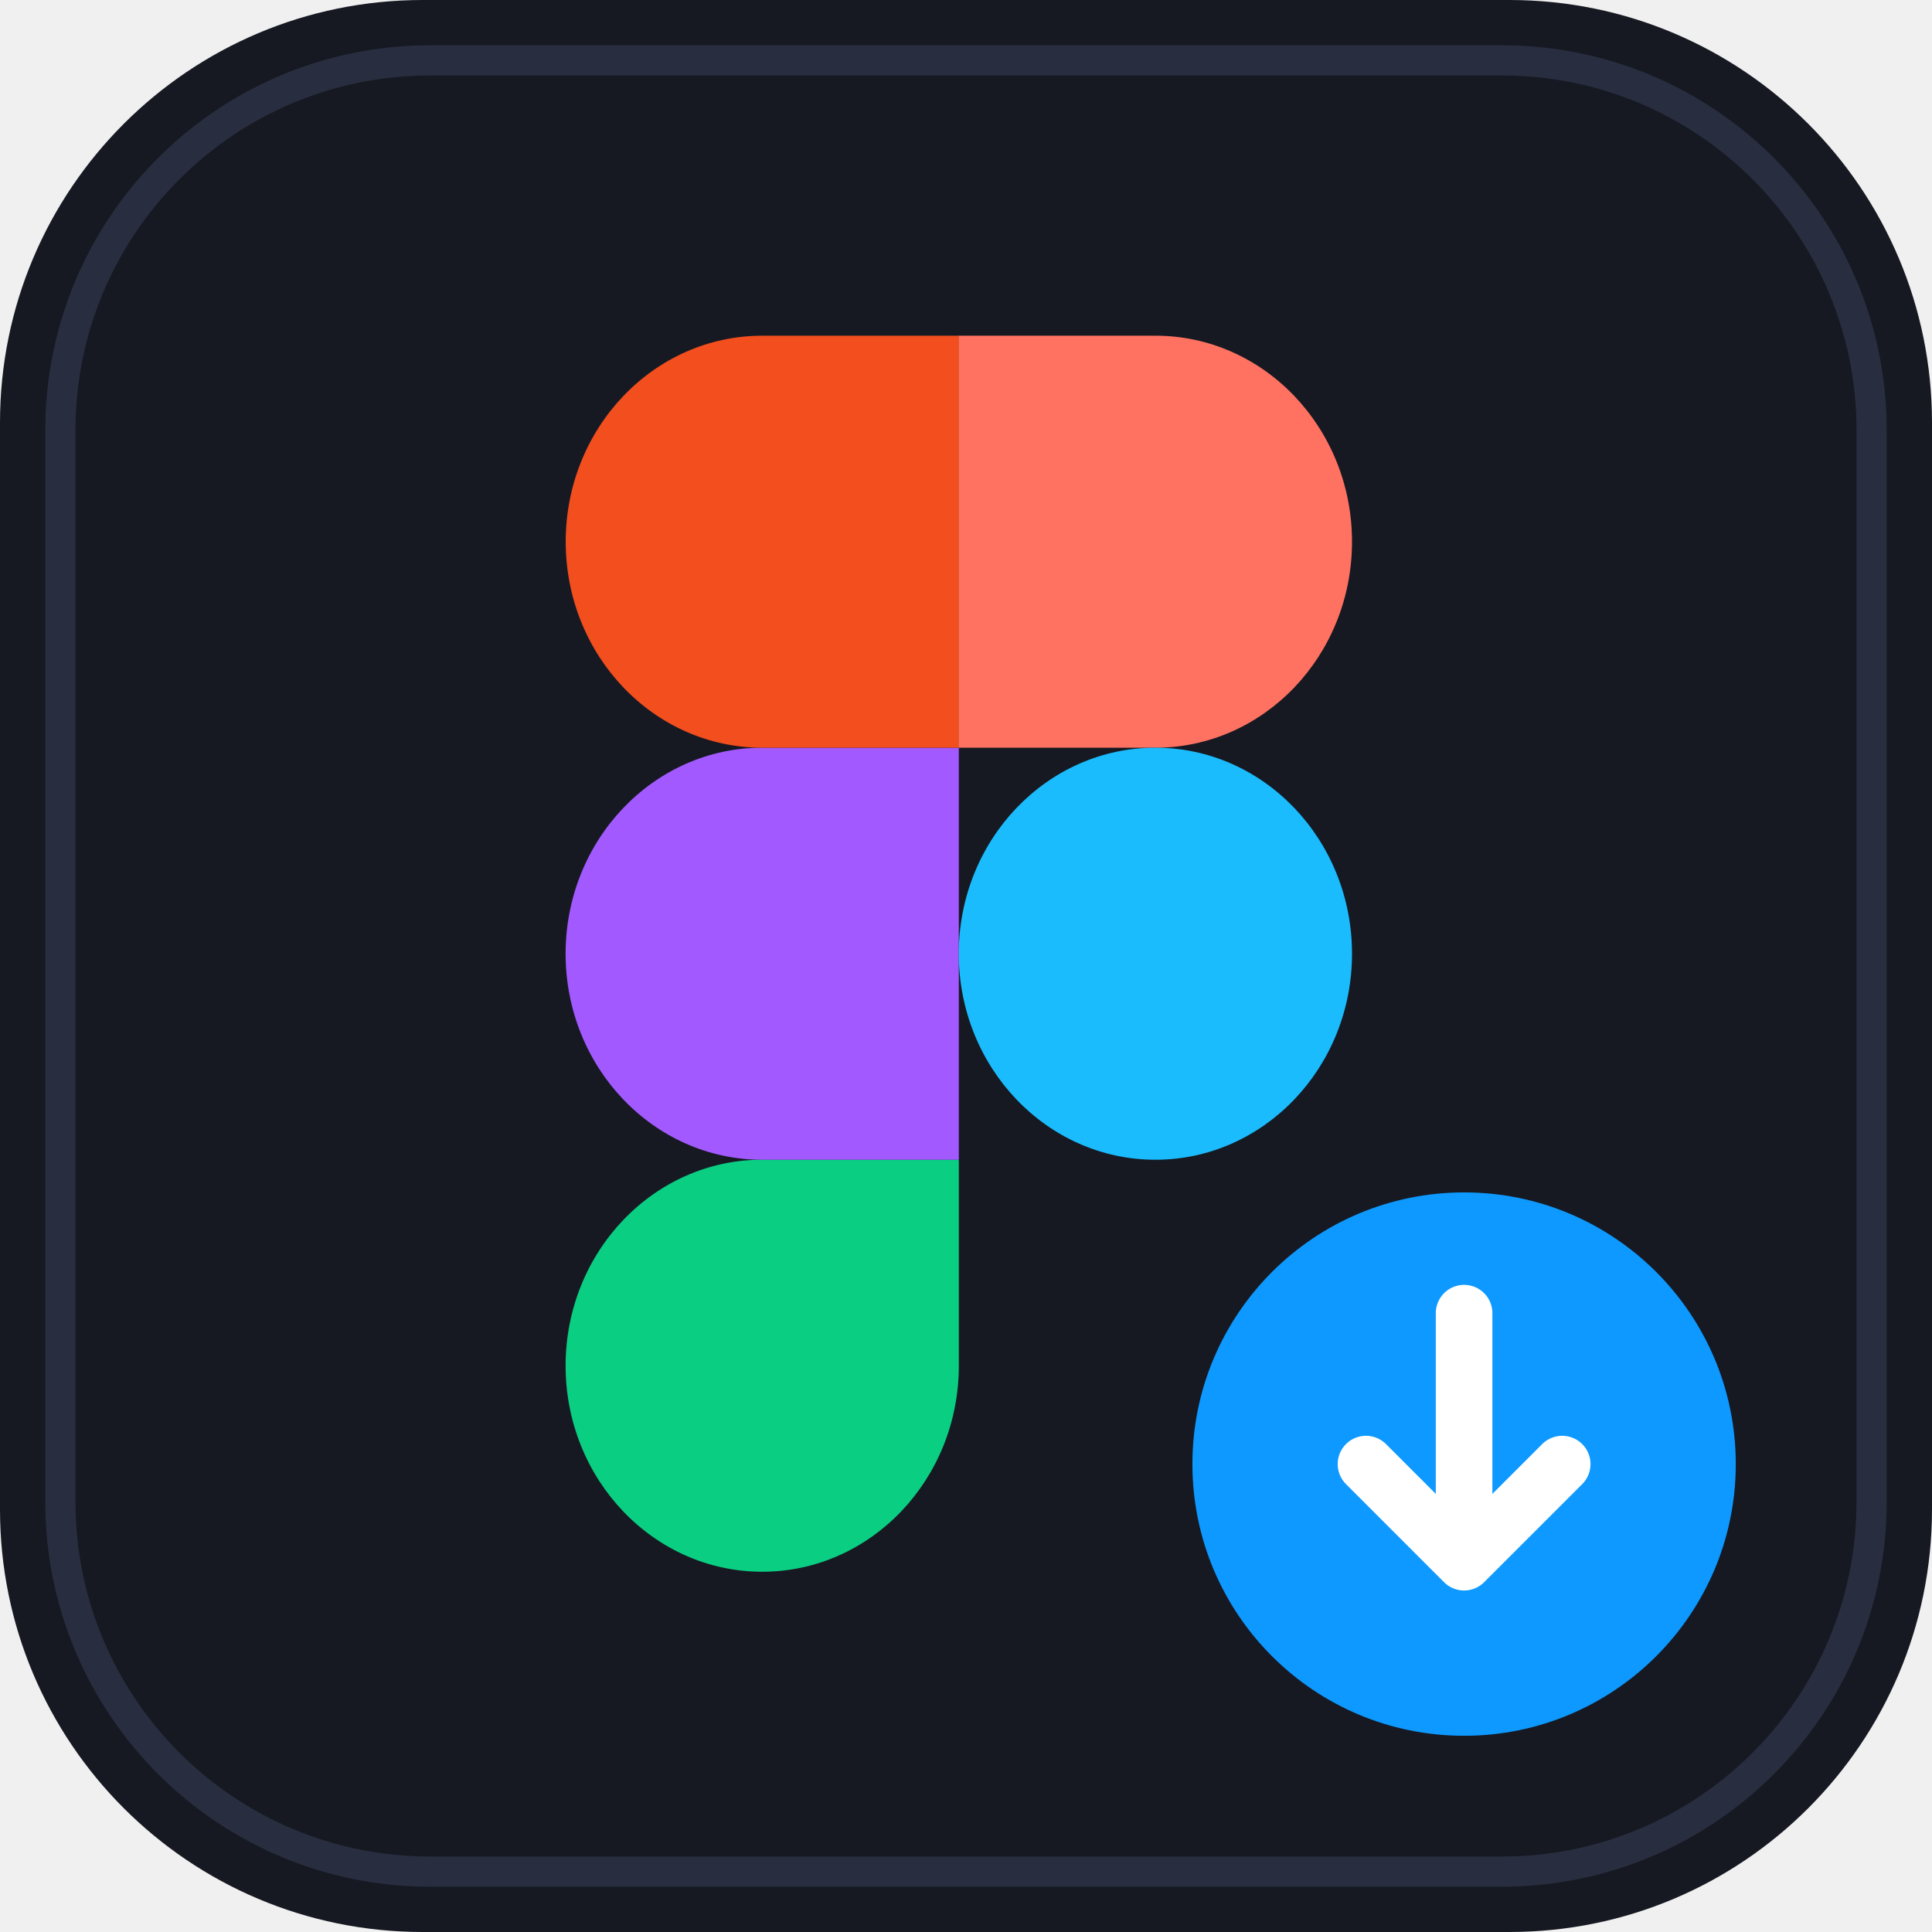
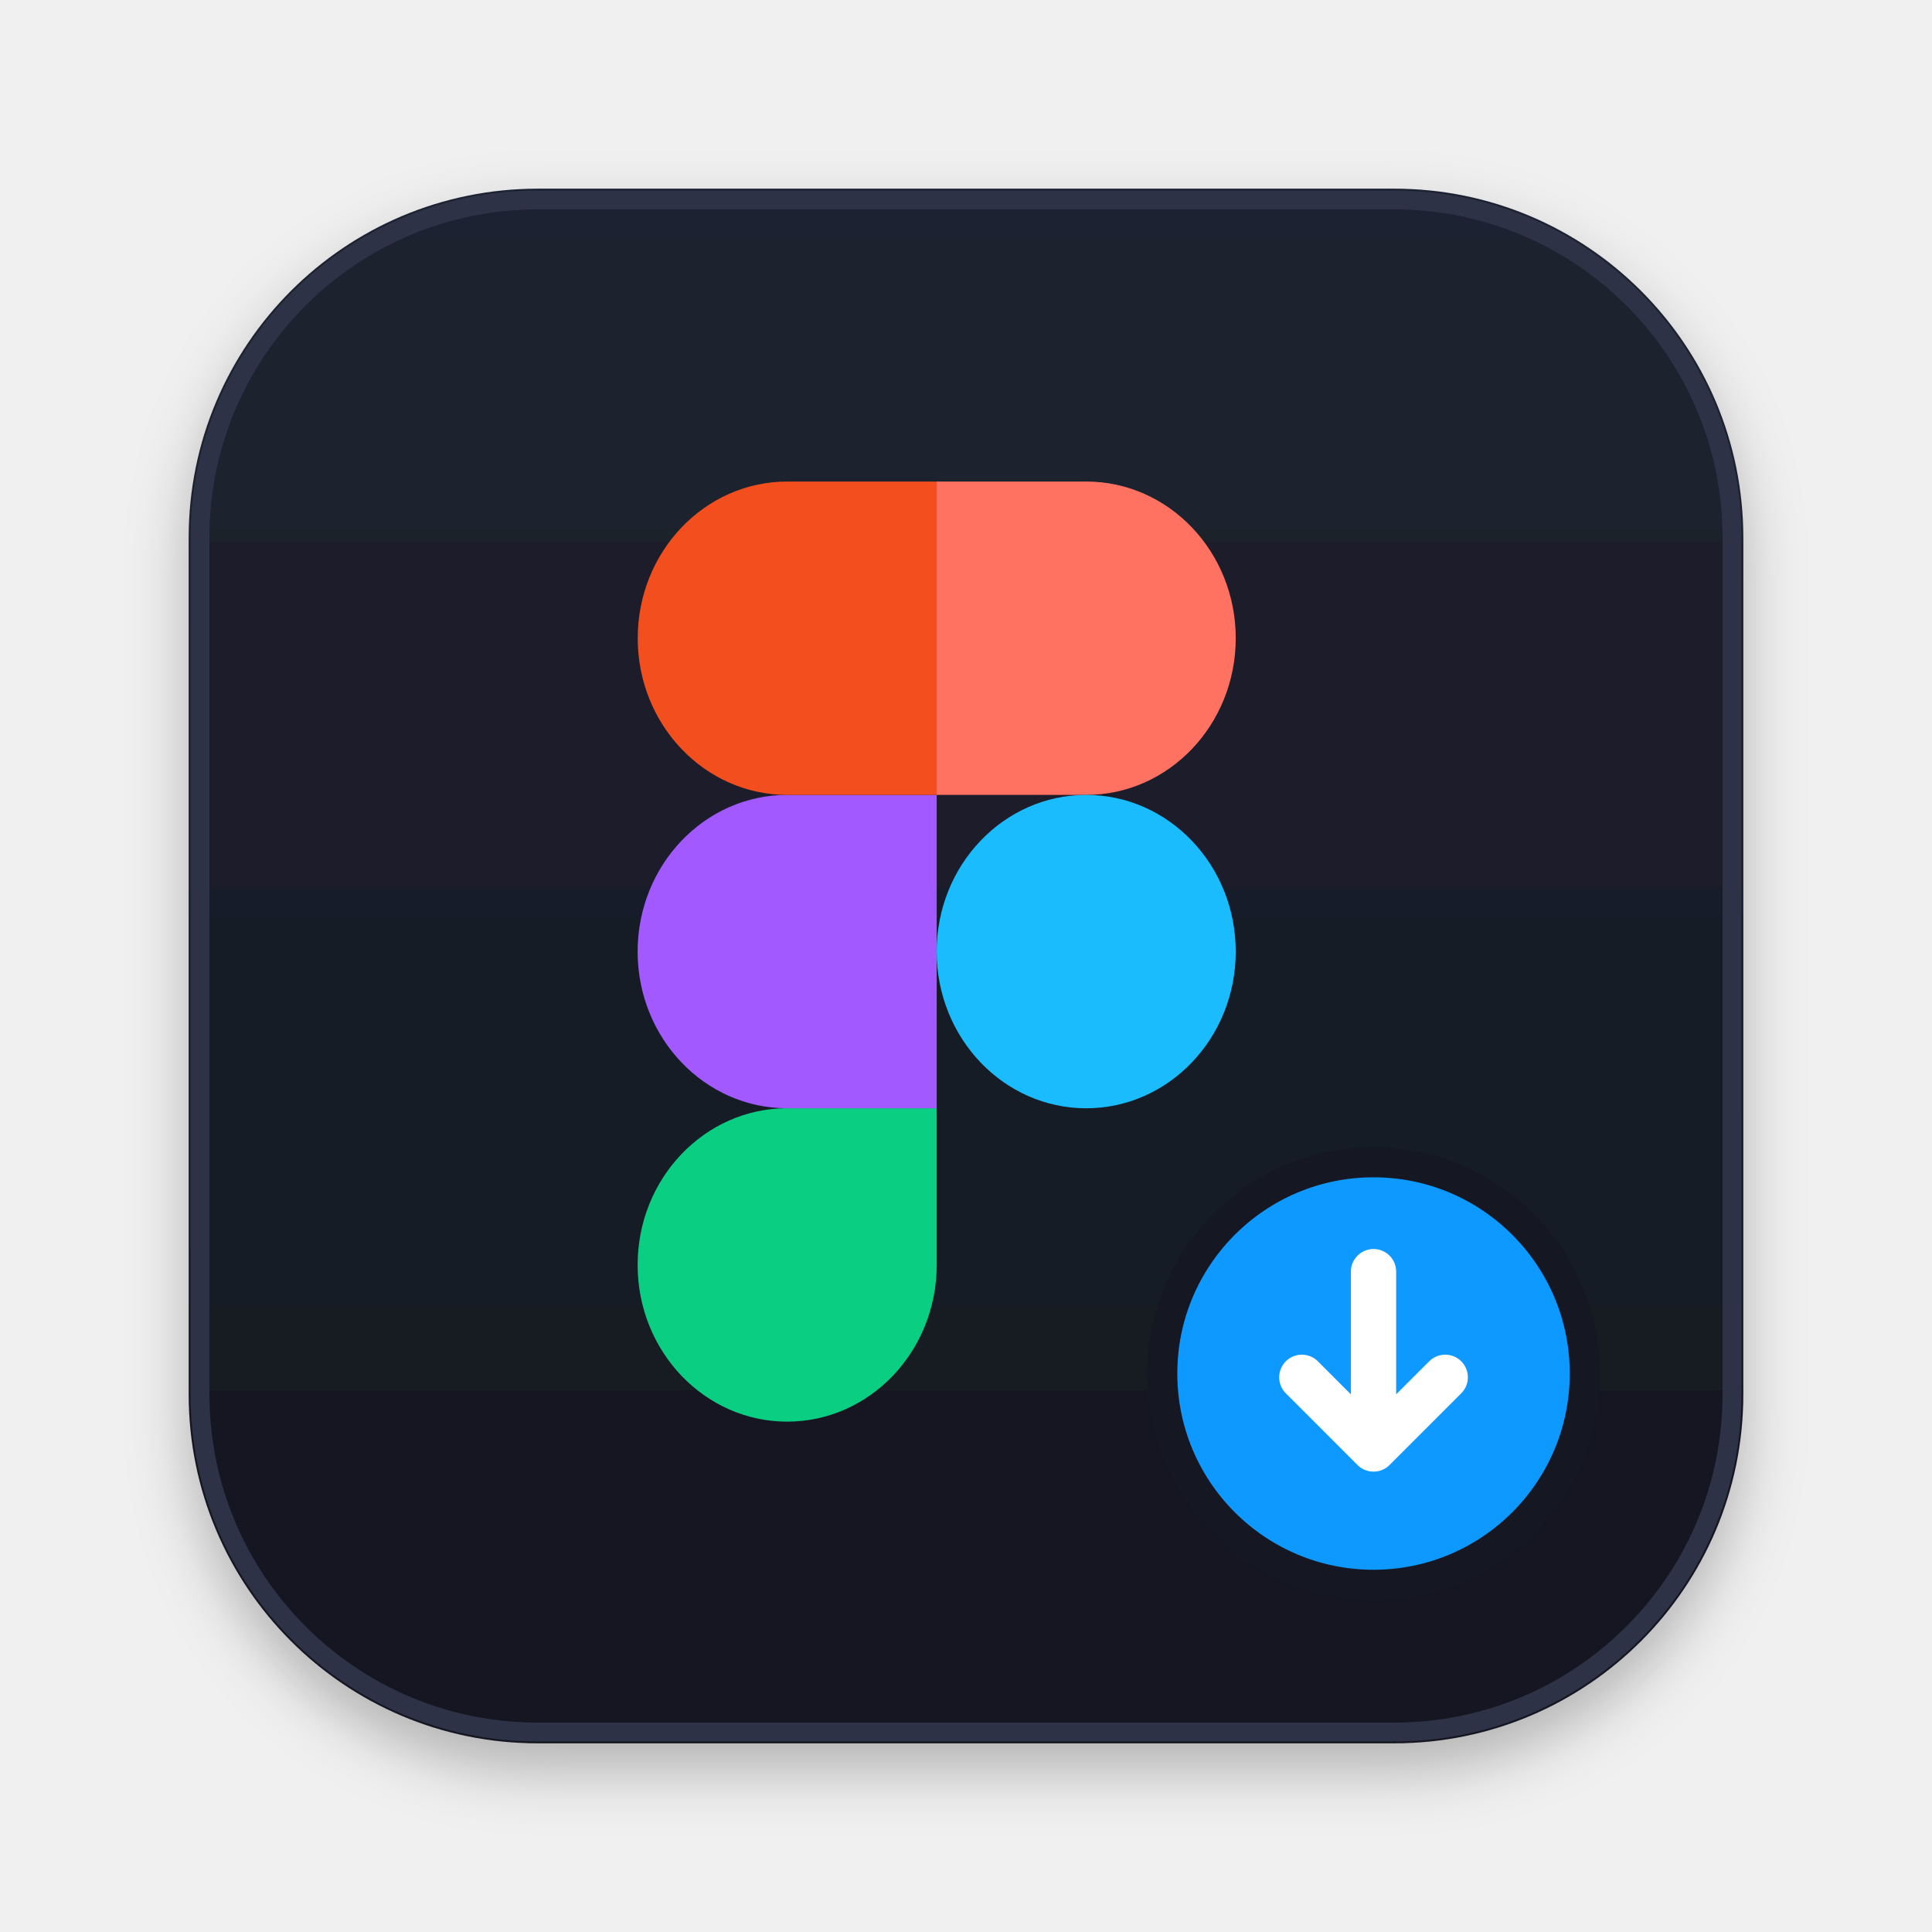
- <svg xmlns="http://www.w3.org/2000/svg" width="512" height="512" viewBox="0 0 512 512" fill="none">
-   <rect width="512" height="512" rx="112" fill="#161922" />
-   <rect x="16" y="16" width="480" height="480" rx="98" stroke="#282E3F" stroke-width="8" />
-   <g transform="translate(2, 52) scale(3.55)">
+ <svg xmlns="http://www.w3.org/2000/svg" width="1024" height="1024" viewBox="0 0 1024 1024" fill="none">
+   <defs>
+     <filter id="dockShadow" x="40" y="52" width="944" height="944" filterUnits="userSpaceOnUse" color-interpolation-filters="sRGB">
+       <feDropShadow dx="0" dy="14" stdDeviation="16" flood-color="#000000" flood-opacity="0.26" />
+     </filter>
+     <linearGradient id="bgGrad" x1="512" y1="100" x2="512" y2="924" gradientUnits="userSpaceOnUse">
+       <stop offset="0%" stop-color="#1E2230" />
+       <stop offset="100%" stop-color="#141720" />
+     </linearGradient>
+   </defs>
+   <g filter="url(#dockShadow)">
+     <rect x="100" y="100" width="824" height="824" rx="185" fill="url(#bgGrad)" />
+     <rect x="106" y="106" width="812" height="812" rx="179" stroke="#2D3346" stroke-width="10" />
+   </g>
+   <g transform="translate(113, 199) scale(5.4)">
    <path d="M56.336 102.684C64.438 102.684 71.014 95.794 71.014 87.305V71.925H56.336C48.234 71.925 41.659 78.815 41.659 87.305C41.659 95.794 48.234 102.684 56.336 102.684Z" fill="#0ACF83" />
    <path d="M41.659 56.548C41.659 48.059 48.234 41.169 56.336 41.169H71.014V71.928H56.336C48.234 71.928 41.659 65.038 41.659 56.548Z" fill="#A259FF" />
    <path d="M41.667 25.792C41.667 17.302 48.242 10.412 56.344 10.412H71.021V41.171H56.344C48.242 41.171 41.667 34.281 41.667 25.792Z" fill="#F24E1E" />
    <path d="M71.01 10.412H85.688C93.789 10.412 100.365 17.302 100.365 25.792C100.365 34.281 93.789 41.171 85.688 41.171H71.01V10.412Z" fill="#FF7262" />
    <path d="M100.365 56.548C100.365 65.038 93.789 71.928 85.688 71.928C77.586 71.928 71.01 65.038 71.01 56.548C71.01 48.059 77.586 41.169 85.688 41.169C93.789 41.169 100.365 48.059 100.365 56.548Z" fill="#1ABCFE" />
  </g>
-   <circle cx="388" cy="388" r="72" fill="#0D99FF" />
-   <path d="M388 348V414M388 414L362 388M388 414L414 388" stroke="white" stroke-width="15" stroke-linecap="round" stroke-linejoin="round" />
+   <circle cx="728" cy="728" r="112" fill="#0D99FF" stroke="#151822" stroke-width="16" />
+   <path d="M728 674V768M728 768L690 730M728 768L766 730" stroke="#FFFFFF" stroke-width="24" stroke-linecap="round" stroke-linejoin="round" />
</svg>
